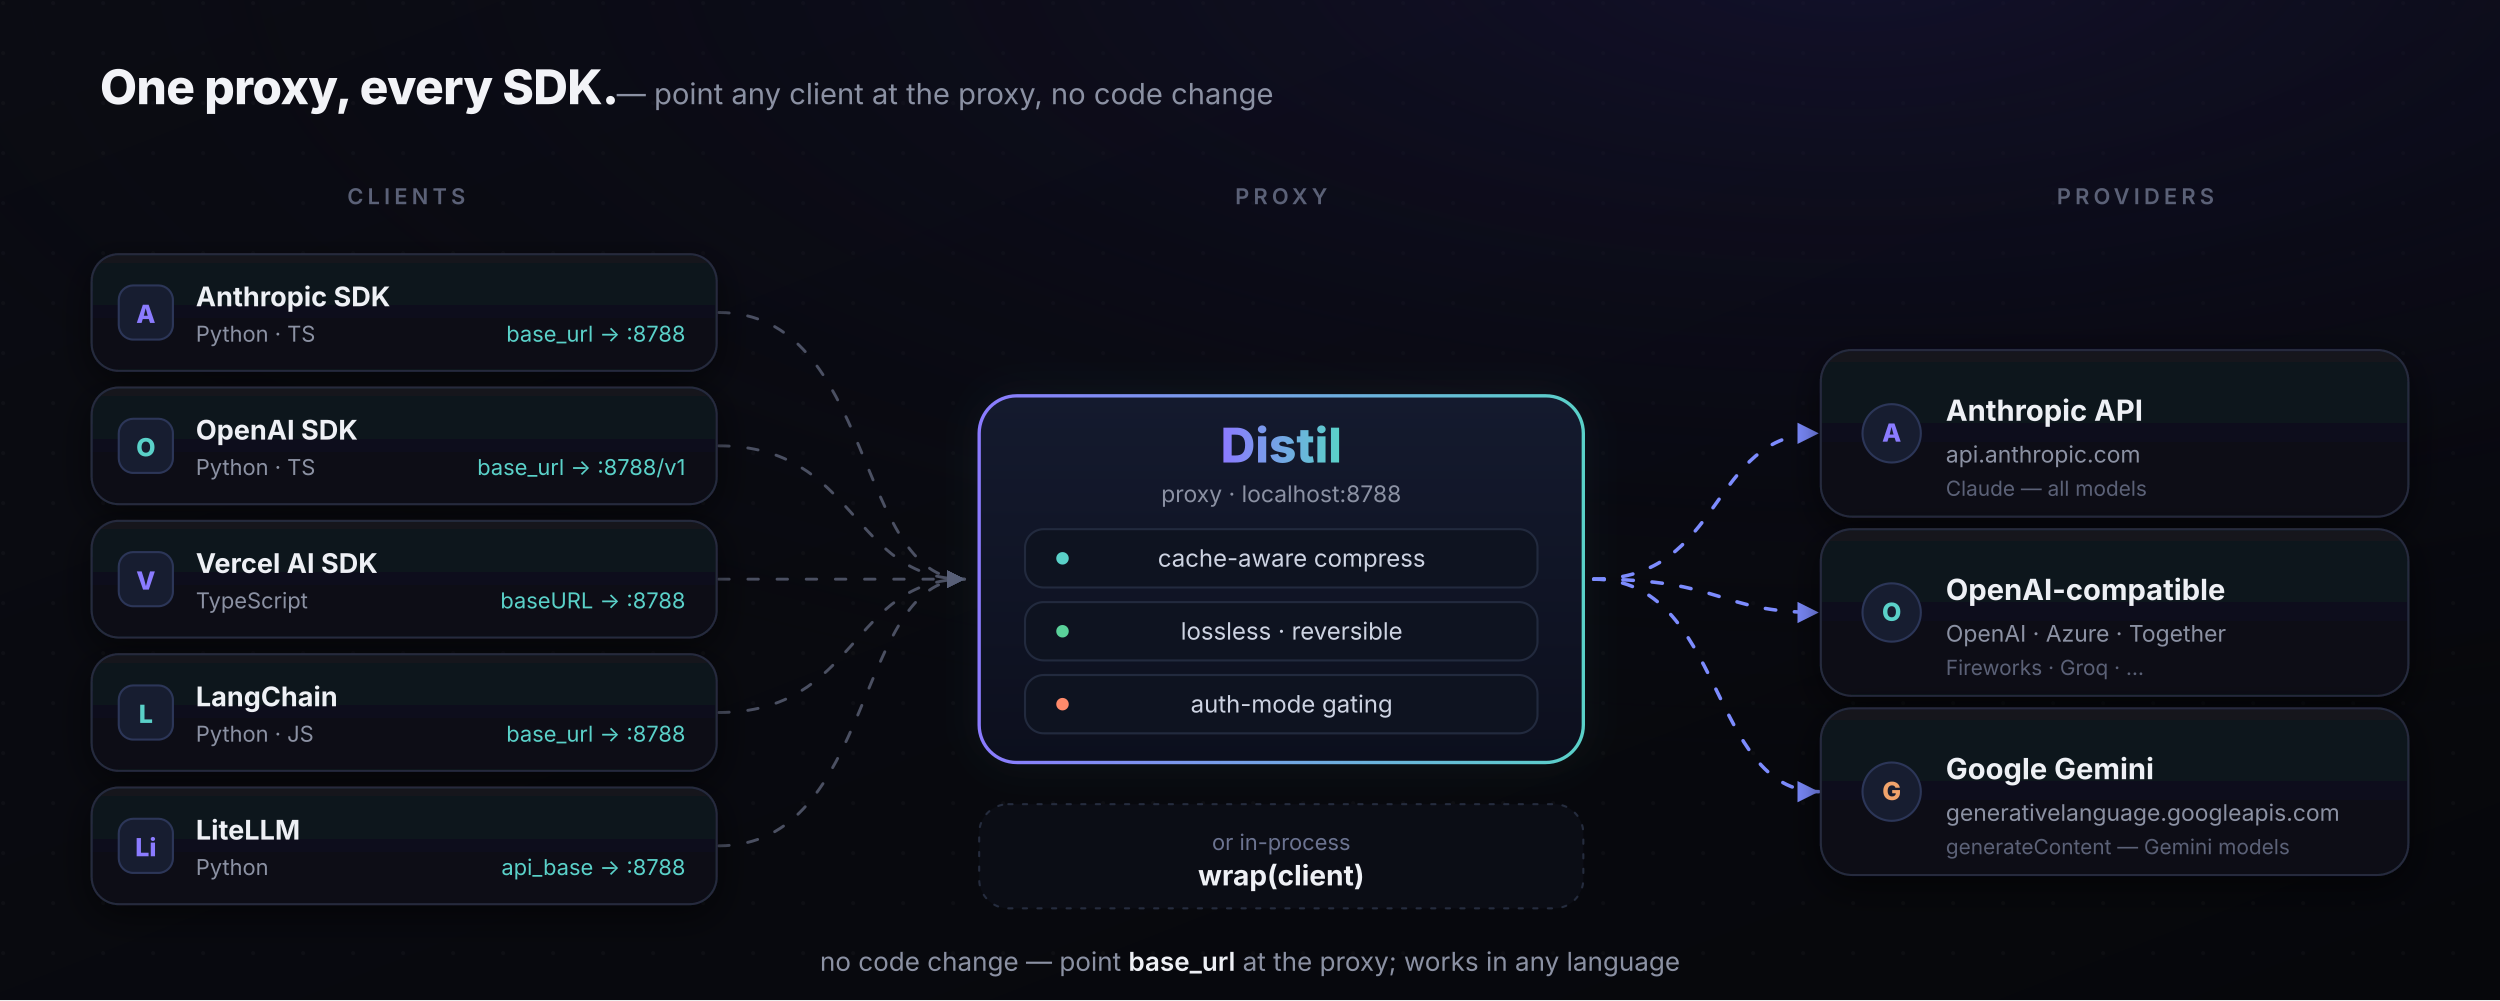
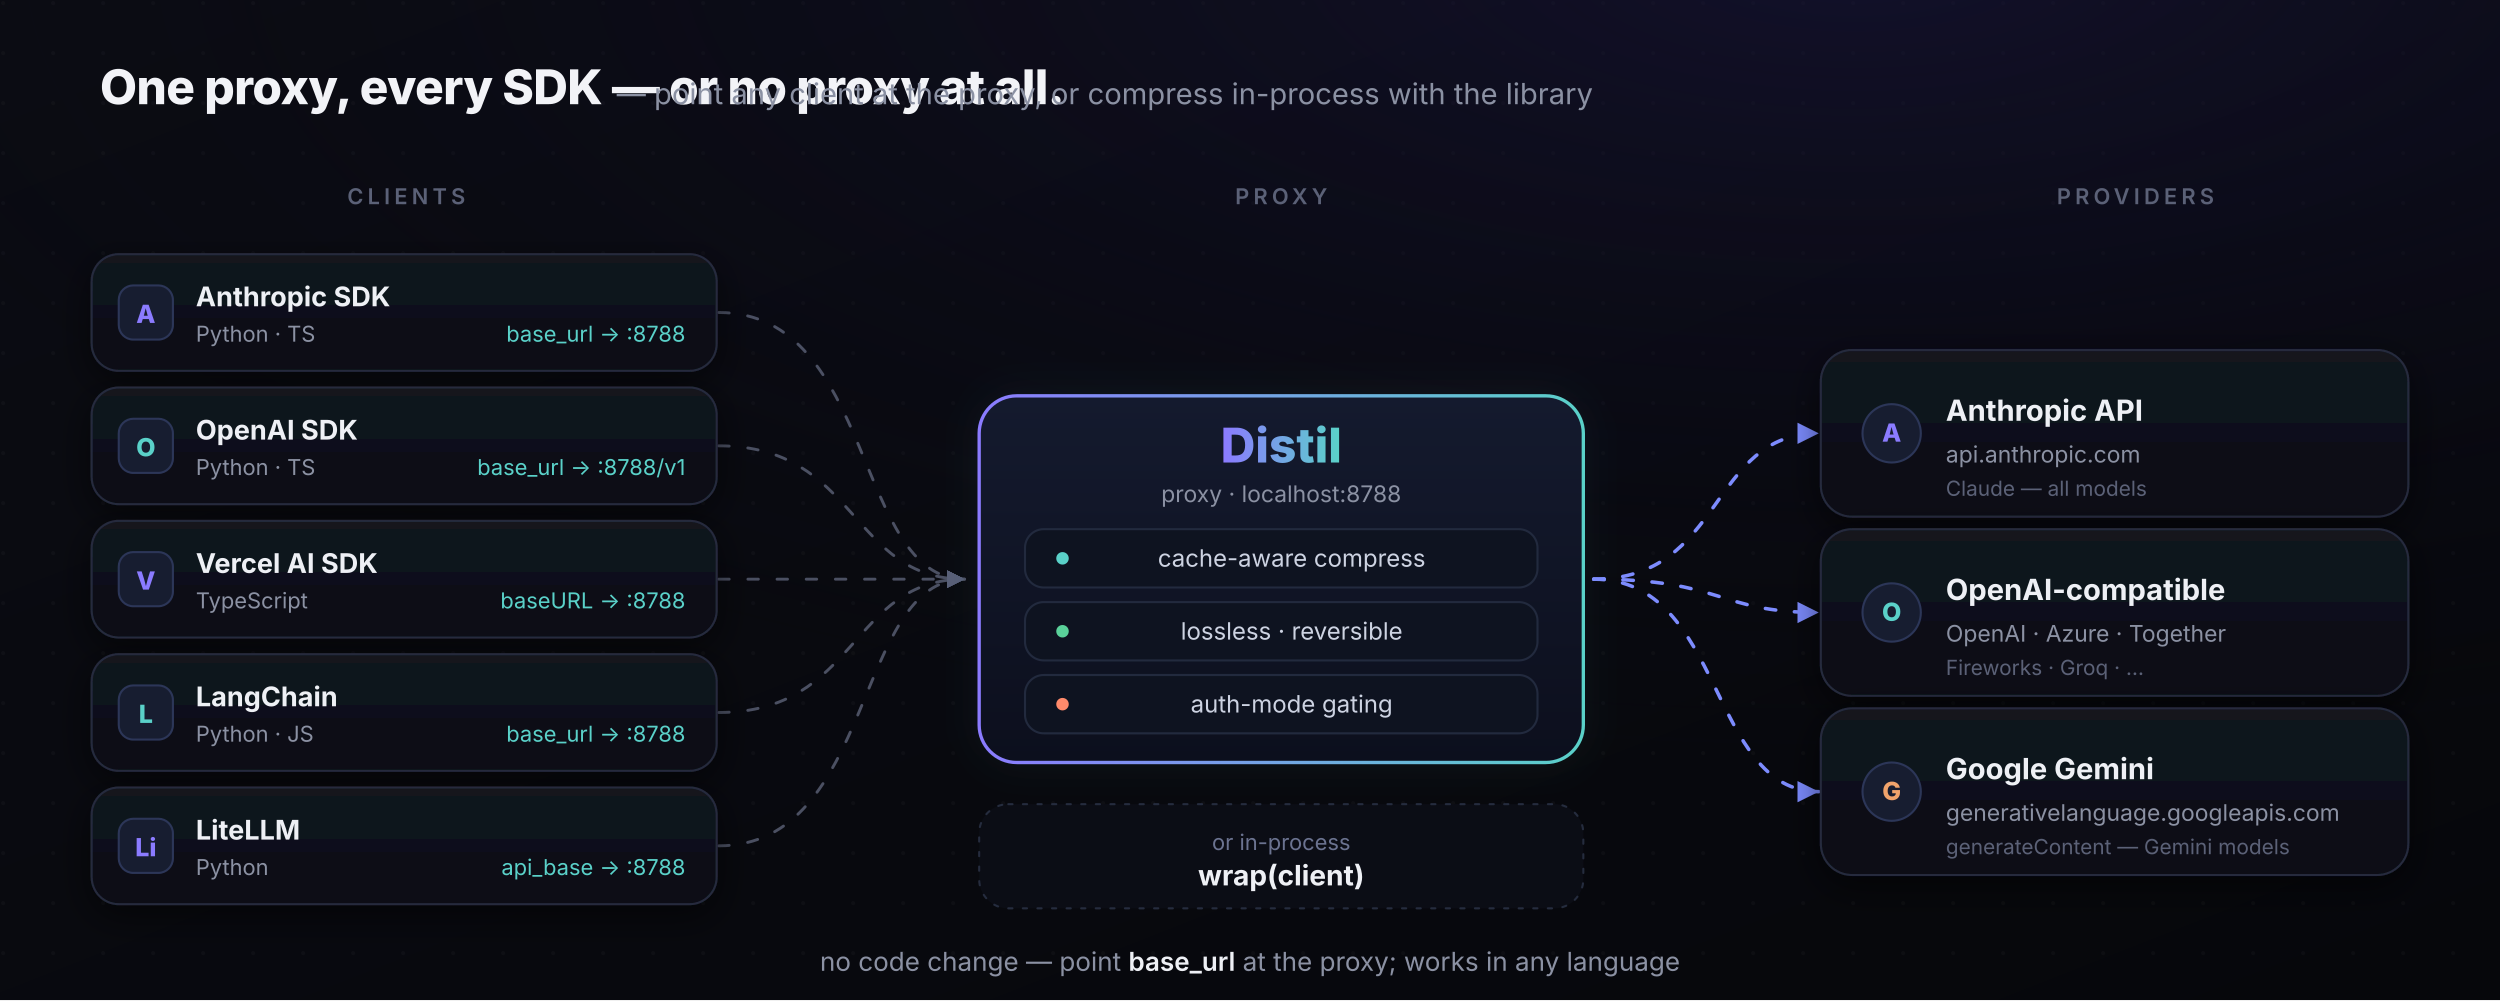
<svg xmlns="http://www.w3.org/2000/svg" width="1200" height="480" viewBox="0 0 1200 480" font-family="Inter,ui-sans-serif,Segoe UI,Roboto,sans-serif" role="img" aria-labelledby="csT csD">
  <defs>
    <linearGradient id="bg" x1="0" y1="0" x2="1" y2="1">
      <stop offset="0" stop-color="#0b0c13" />
      <stop offset="1" stop-color="#06070b" />
    </linearGradient>
    <radialGradient id="vig" cx="0.74" cy="-0.05" r="0.85">
      <stop offset="0" stop-color="#1a1640" stop-opacity="0.55" />
      <stop offset="1" stop-color="#06070b" stop-opacity="0" />
    </radialGradient>
    <linearGradient id="g" x1="0" y1="0" x2="1" y2="0">
      <stop offset="0" stop-color="#8b7bff" />
      <stop offset="1" stop-color="#5ad1c9" />
    </linearGradient>
    <linearGradient id="card" x1="0" y1="0" x2="0" y2="1">
      <stop offset="0" stop-color="#12151f" />
      <stop offset="1" stop-color="#0b0d15" />
    </linearGradient>
    <linearGradient id="hero" x1="0" y1="0" x2="0" y2="1">
      <stop offset="0" stop-color="#141a2e" />
      <stop offset="1" stop-color="#0c0f1d" />
    </linearGradient>
    <pattern id="dots" width="24" height="24" patternUnits="userSpaceOnUse">
      <circle cx="1.5" cy="1.5" r="1" fill="#ffffff" opacity="0.025" />
    </pattern>
    <filter id="sh" x="-20%" y="-20%" width="140%" height="160%">
      <feDropShadow dx="0" dy="5" stdDeviation="9" flood-color="#000000" flood-opacity="0.55" />
    </filter>
    <filter id="glow" x="-60%" y="-60%" width="220%" height="220%">
      <feGaussianBlur stdDeviation="9" result="b" />
      <feMerge>
        <feMergeNode in="b" />
        <feMergeNode in="SourceGraphic" />
      </feMerge>
    </filter>
    <marker id="ar" markerWidth="8" markerHeight="8" refX="6" refY="3" orient="auto">
      <path d="M0,0 L6,3 L0,6 Z" fill="#6b7390" />
    </marker>
    <marker id="arg" markerWidth="8" markerHeight="8" refX="6" refY="3" orient="auto">
      <path d="M0,0 L6,3 L0,6 Z" fill="#7d8cff" />
    </marker>
    <style>
      @keyframes flow{to{stroke-dashoffset:-140}}
      @keyframes pxp{0%,100%{opacity:.4}50%{opacity:.78}}
      @keyframes sdotp{0%,100%{opacity:.5}50%{opacity:1}}
      .flowc{stroke-dasharray:5 9;animation:flow 2.6s linear infinite}
      .flowp{stroke-dasharray:5 9;animation:flow 2.3s linear infinite}
      .pxpulse{transform-box:fill-box;transform-origin:center;animation:pxp 3.6s ease-in-out infinite}
      .sdot{animation:sdotp 2.6s ease-in-out infinite}
      @media(prefers-reduced-motion:reduce){.flowc,.flowp,.pxpulse,.sdot{animation:none}}
    </style>
  </defs>
  <rect width="1200" height="480" fill="url(#bg)" />
  <rect width="1200" height="480" fill="url(#dots)" />
  <rect width="1200" height="480" fill="url(#vig)" />
-   <text x="48" y="50" font-size="23" font-weight="800" letter-spacing="-0.3" fill="#f2f3f7">One proxy, every SDK.</text>
-   <text x="296" y="50" font-size="14" fill="#8b91a3">— point any client at the proxy, no code change</text>
+   <text x="48" y="50" font-size="23" font-weight="800" letter-spacing="-0.3" fill="#f2f3f7">One proxy, every SDK — or no proxy at all.</text>
+   <text x="296" y="50" font-size="14" fill="#8b91a3">— point any client at the proxy, or compress in-process with the library</text>
  <g font-size="10.5" letter-spacing="2" fill="#5b6177" text-anchor="middle" font-weight="600">
    <text x="195" y="98">CLIENTS</text>
    <text x="615" y="98">PROXY</text>
    <text x="1025" y="98">PROVIDERS</text>
  </g>
  <g class="flowc" fill="none" stroke="#5b6177" stroke-width="1.4" stroke-linecap="round" opacity="0.8">
    <path d="M345,150 C420,150 410,278 463,278" marker-end="url(#ar)" />
    <path d="M345,214 C412,214 408,278 463,278" marker-end="url(#ar)" />
    <path d="M345,278 L463,278" marker-end="url(#ar)" />
    <path d="M345,342 C412,342 408,278 463,278" marker-end="url(#ar)" />
    <path d="M345,406 C420,406 410,278 463,278" marker-end="url(#ar)" />
  </g>
  <g class="flowp" fill="none" stroke="#7d8cff" stroke-width="1.7" stroke-linecap="round">
    <path d="M765,278 C828,278 820,208 873,208" marker-end="url(#arg)" />
    <path d="M765,278 C828,278 824,294 873,294" marker-end="url(#arg)" />
    <path d="M765,278 C828,278 820,380 873,380" marker-end="url(#arg)" />
  </g>
  <g font-size="13">
    <g transform="translate(44,122)">
      <rect width="300" height="56" rx="13" fill="url(#card)" stroke="#252c3e" filter="url(#sh)" />
      <rect x="13" y="15" width="26" height="26" rx="7" fill="#171d30" stroke="#2c3658" />
      <text x="26" y="33" text-anchor="middle" font-size="12" font-weight="800" fill="#8b7bff">A</text>
      <text x="50" y="25" font-weight="700" fill="#eef0f5">Anthropic SDK</text>
      <text x="50" y="42" font-size="10.5" fill="#8b91a3">Python · TS</text>
      <text x="285" y="42" font-size="10.5" text-anchor="end" fill="#5ad1c9">base_url → :8788</text>
    </g>
    <g transform="translate(44,186)">
      <rect width="300" height="56" rx="13" fill="url(#card)" stroke="#252c3e" filter="url(#sh)" />
      <rect x="13" y="15" width="26" height="26" rx="7" fill="#171d30" stroke="#2c3658" />
      <text x="26" y="33" text-anchor="middle" font-size="12" font-weight="800" fill="#5ad1c9">O</text>
      <text x="50" y="25" font-weight="700" fill="#eef0f5">OpenAI SDK</text>
      <text x="50" y="42" font-size="10.5" fill="#8b91a3">Python · TS</text>
      <text x="285" y="42" font-size="10.5" text-anchor="end" fill="#5ad1c9">base_url → :8788/v1</text>
    </g>
    <g transform="translate(44,250)">
      <rect width="300" height="56" rx="13" fill="url(#card)" stroke="#252c3e" filter="url(#sh)" />
      <rect x="13" y="15" width="26" height="26" rx="7" fill="#171d30" stroke="#2c3658" />
      <text x="26" y="33" text-anchor="middle" font-size="12" font-weight="800" fill="#8b7bff">V</text>
      <text x="50" y="25" font-weight="700" fill="#eef0f5">Vercel AI SDK</text>
      <text x="50" y="42" font-size="10.5" fill="#8b91a3">TypeScript</text>
      <text x="285" y="42" font-size="10.5" text-anchor="end" fill="#5ad1c9">baseURL → :8788</text>
    </g>
    <g transform="translate(44,314)">
      <rect width="300" height="56" rx="13" fill="url(#card)" stroke="#252c3e" filter="url(#sh)" />
      <rect x="13" y="15" width="26" height="26" rx="7" fill="#171d30" stroke="#2c3658" />
      <text x="26" y="33" text-anchor="middle" font-size="12" font-weight="800" fill="#5ad1c9">L</text>
      <text x="50" y="25" font-weight="700" fill="#eef0f5">LangChain</text>
      <text x="50" y="42" font-size="10.5" fill="#8b91a3">Python · JS</text>
      <text x="285" y="42" font-size="10.5" text-anchor="end" fill="#5ad1c9">base_url → :8788</text>
    </g>
    <g transform="translate(44,378)">
      <rect width="300" height="56" rx="13" fill="url(#card)" stroke="#252c3e" filter="url(#sh)" />
      <rect x="13" y="15" width="26" height="26" rx="7" fill="#171d30" stroke="#2c3658" />
      <text x="26" y="33" text-anchor="middle" font-size="12" font-weight="800" fill="#8b7bff">Li</text>
      <text x="50" y="25" font-weight="700" fill="#eef0f5">LiteLLM</text>
      <text x="50" y="42" font-size="10.5" fill="#8b91a3">Python</text>
      <text x="285" y="42" font-size="10.5" text-anchor="end" fill="#5ad1c9">api_base → :8788</text>
    </g>
  </g>
  <g class="pxpulse" filter="url(#glow)" opacity="0.5">
    <rect x="470" y="190" width="290" height="176" rx="18" fill="#5ad1c9" opacity="0.12" />
  </g>
  <rect x="470" y="190" width="290" height="176" rx="18" fill="url(#hero)" stroke="url(#g)" stroke-width="1.6" />
  <text x="615" y="222" text-anchor="middle" font-size="23" font-weight="800" fill="url(#g)">Distil</text>
  <text x="615" y="241" text-anchor="middle" font-size="11" fill="#8b91a3">proxy · localhost:8788</text>
  <g text-anchor="middle" font-size="11.5">
    <rect x="492" y="254" width="246" height="28" rx="9" fill="#0e1320" stroke="#222a3e" />
    <circle class="sdot" cx="510" cy="268" r="3" fill="#5ad1c9" />
    <text x="620" y="272" fill="#cdd3e2">cache-aware compress</text>
    <rect x="492" y="289" width="246" height="28" rx="9" fill="#0e1320" stroke="#222a3e" />
    <circle class="sdot" cx="510" cy="303" r="3" fill="#5ad19a" />
    <text x="620" y="307" fill="#cdd3e2">lossless · reversible</text>
    <rect x="492" y="324" width="246" height="28" rx="9" fill="#0e1320" stroke="#222a3e" />
    <circle class="sdot" cx="510" cy="338" r="3" fill="#ff8a6b" />
    <text x="620" y="342" fill="#cdd3e2">auth-mode gating</text>
  </g>
  <rect x="470" y="386" width="290" height="50" rx="14" fill="#0b0d15" stroke="#252c3e" stroke-dasharray="2 5" stroke-linecap="round" />
  <text x="615" y="408" text-anchor="middle" font-size="10.5" fill="#6b7390">or in-process</text>
  <text x="615" y="425" text-anchor="middle" font-size="13.5" font-weight="700" fill="#eef0f5">wrap(client)</text>
  <g transform="translate(874,168)">
    <rect width="282" height="80" rx="15" fill="url(#card)" stroke="#252c3e" filter="url(#sh)" />
    <circle cx="34" cy="40" r="14" fill="#171d30" stroke="#2c3658" />
    <text x="34" y="44" text-anchor="middle" font-size="12" font-weight="800" fill="#8b7bff">A</text>
    <text x="60" y="34" font-size="14" font-weight="700" fill="#eef0f5">Anthropic API</text>
    <text x="60" y="54" font-size="11" fill="#8b91a3">api.anthropic.com</text>
    <text x="60" y="70" font-size="10" fill="#5b6177">Claude — all models</text>
  </g>
  <g transform="translate(874,254)">
    <rect width="282" height="80" rx="15" fill="url(#card)" stroke="#252c3e" filter="url(#sh)" />
    <circle cx="34" cy="40" r="14" fill="#171d30" stroke="#2c3658" />
    <text x="34" y="44" text-anchor="middle" font-size="12" font-weight="800" fill="#5ad1c9">O</text>
    <text x="60" y="34" font-size="14" font-weight="700" fill="#eef0f5">OpenAI-compatible</text>
    <text x="60" y="54" font-size="11" fill="#8b91a3">OpenAI · Azure · Together</text>
    <text x="60" y="70" font-size="10" fill="#5b6177">Fireworks · Groq · …</text>
  </g>
  <g transform="translate(874,340)">
    <rect width="282" height="80" rx="15" fill="url(#card)" stroke="#252c3e" filter="url(#sh)" />
    <circle cx="34" cy="40" r="14" fill="#171d30" stroke="#2c3658" />
    <text x="34" y="44" text-anchor="middle" font-size="12" font-weight="800" fill="#f0a36b">G</text>
    <text x="60" y="34" font-size="14" font-weight="700" fill="#eef0f5">Google Gemini</text>
    <text x="60" y="54" font-size="11" fill="#8b91a3">generativelanguage.googleapis.com</text>
    <text x="60" y="70" font-size="10" fill="#5b6177">generateContent — Gemini models</text>
  </g>
  <text x="600" y="466" text-anchor="middle" font-size="12.5" fill="#8b91a3">no code change — point <tspan fill="#eef0f5" font-weight="600">base_url</tspan> at the proxy; works in any language</text>
</svg>
